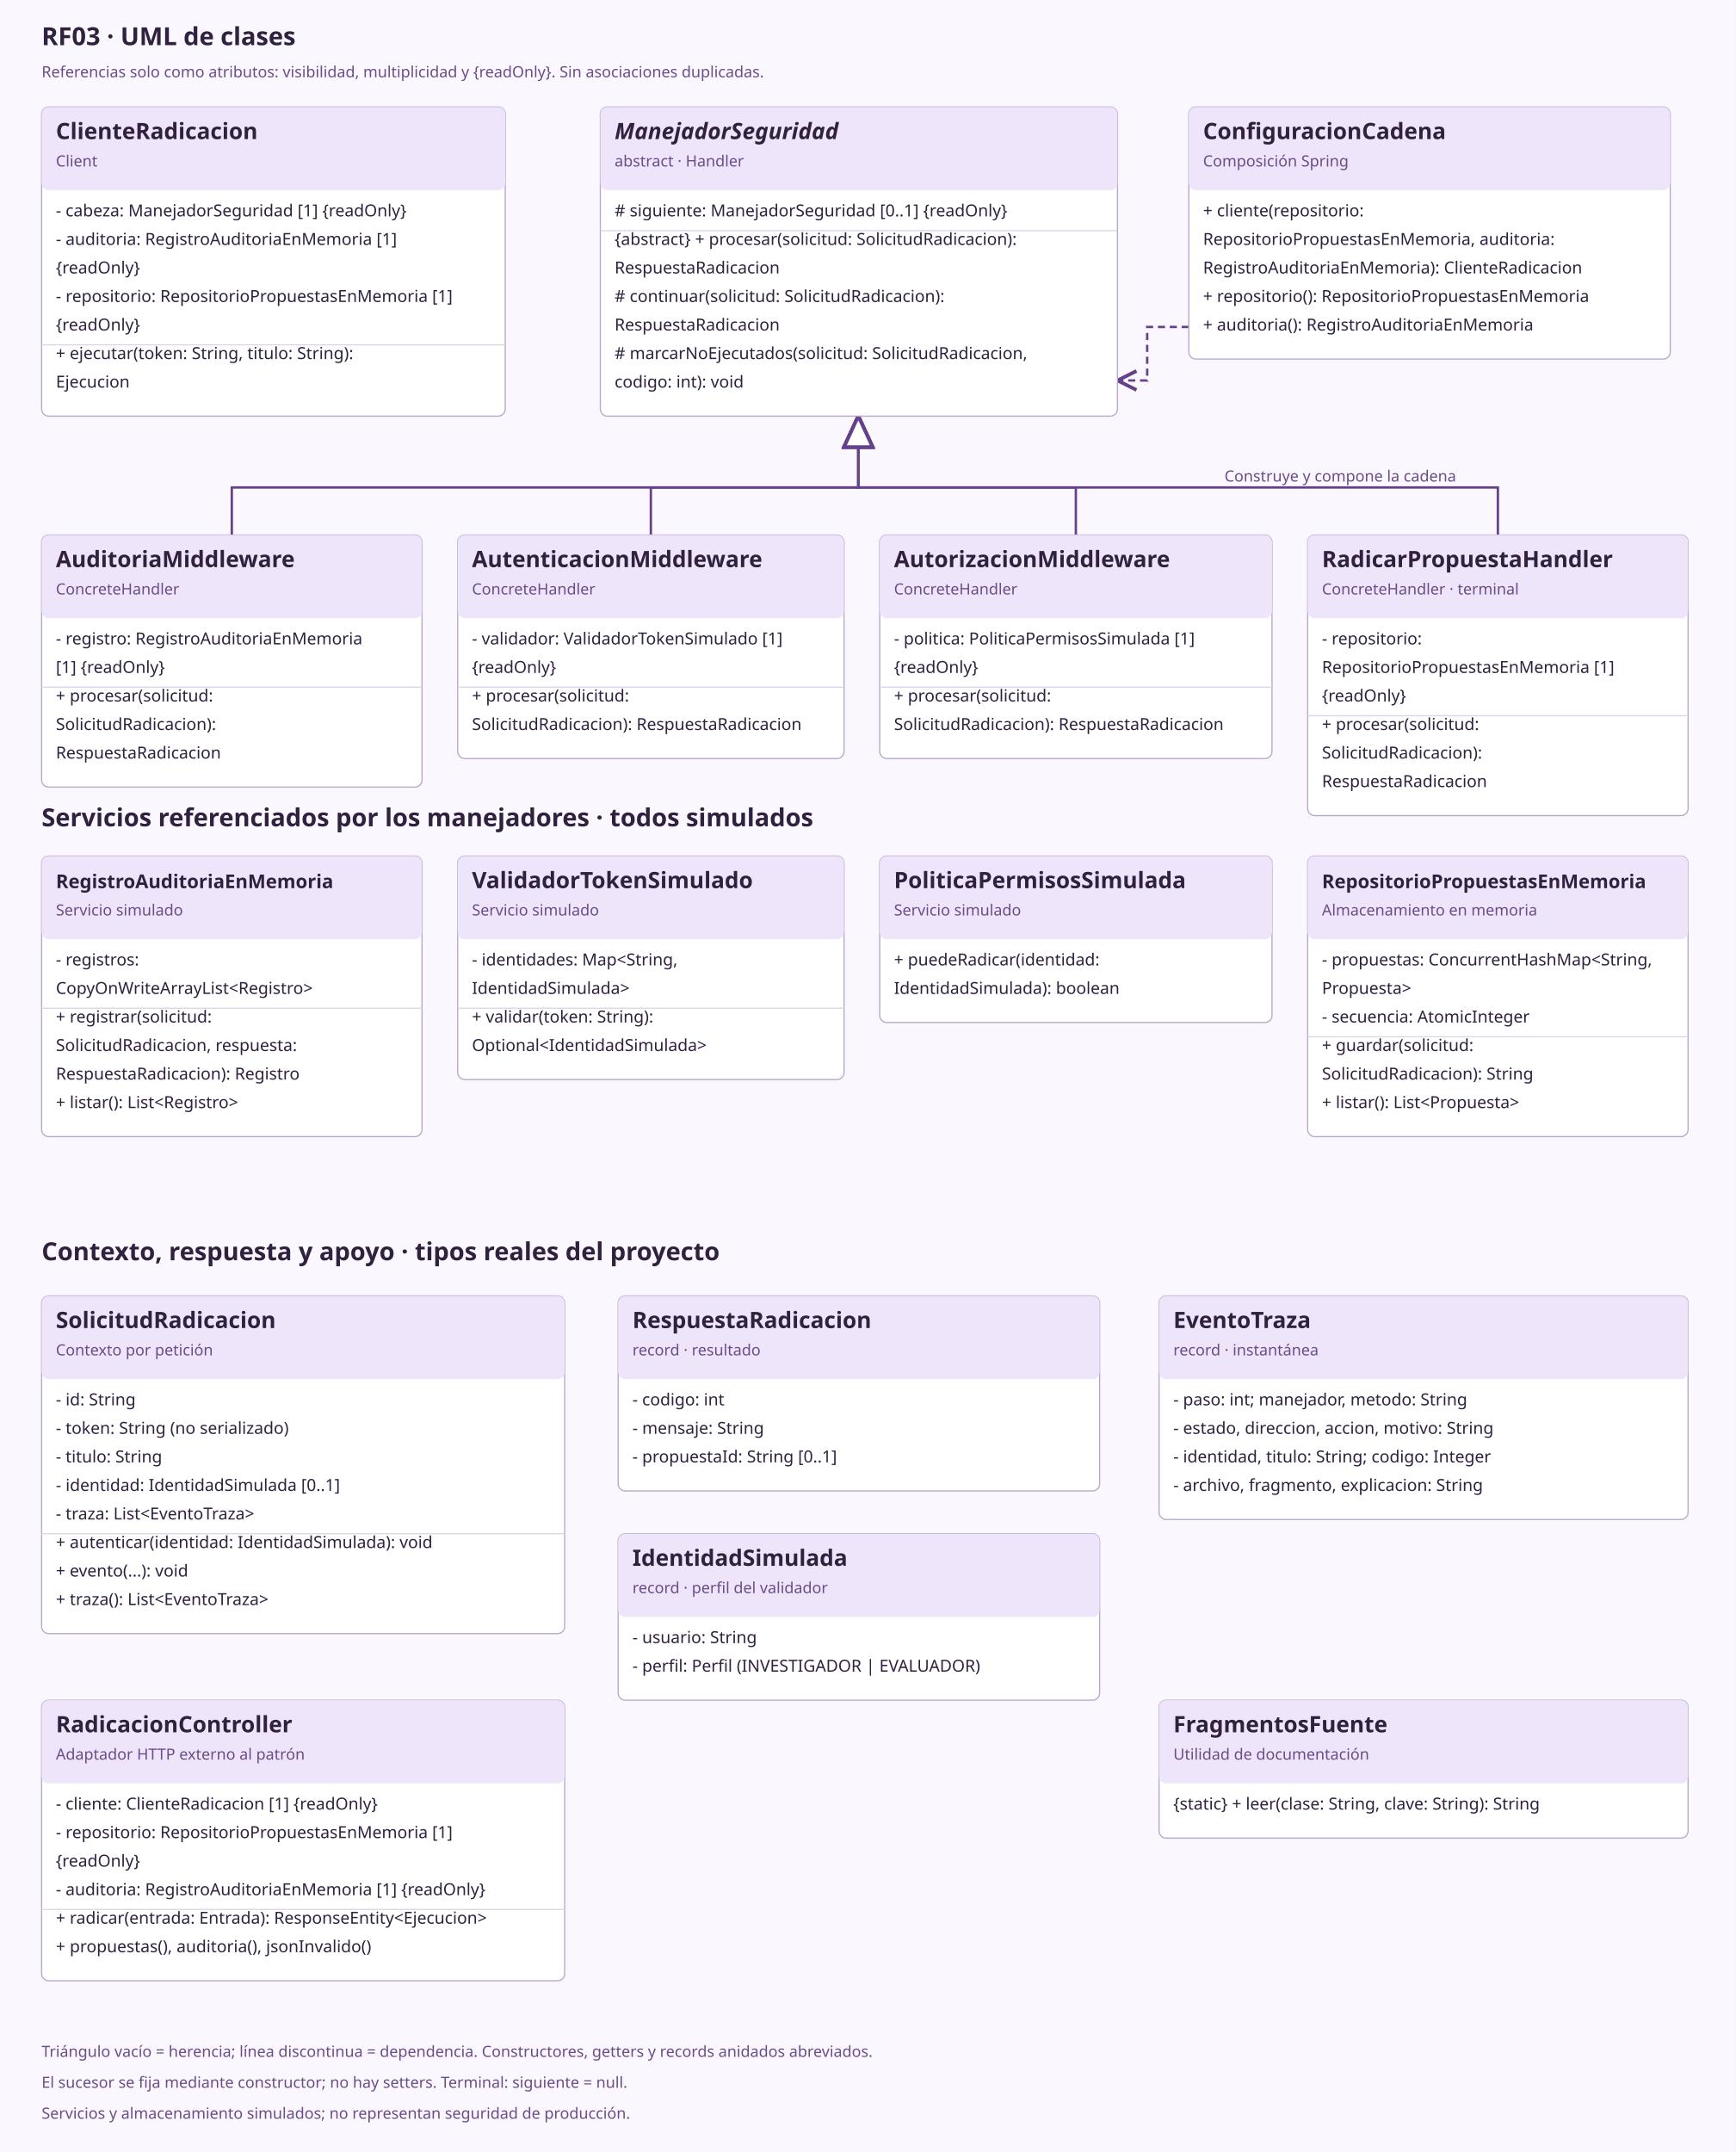
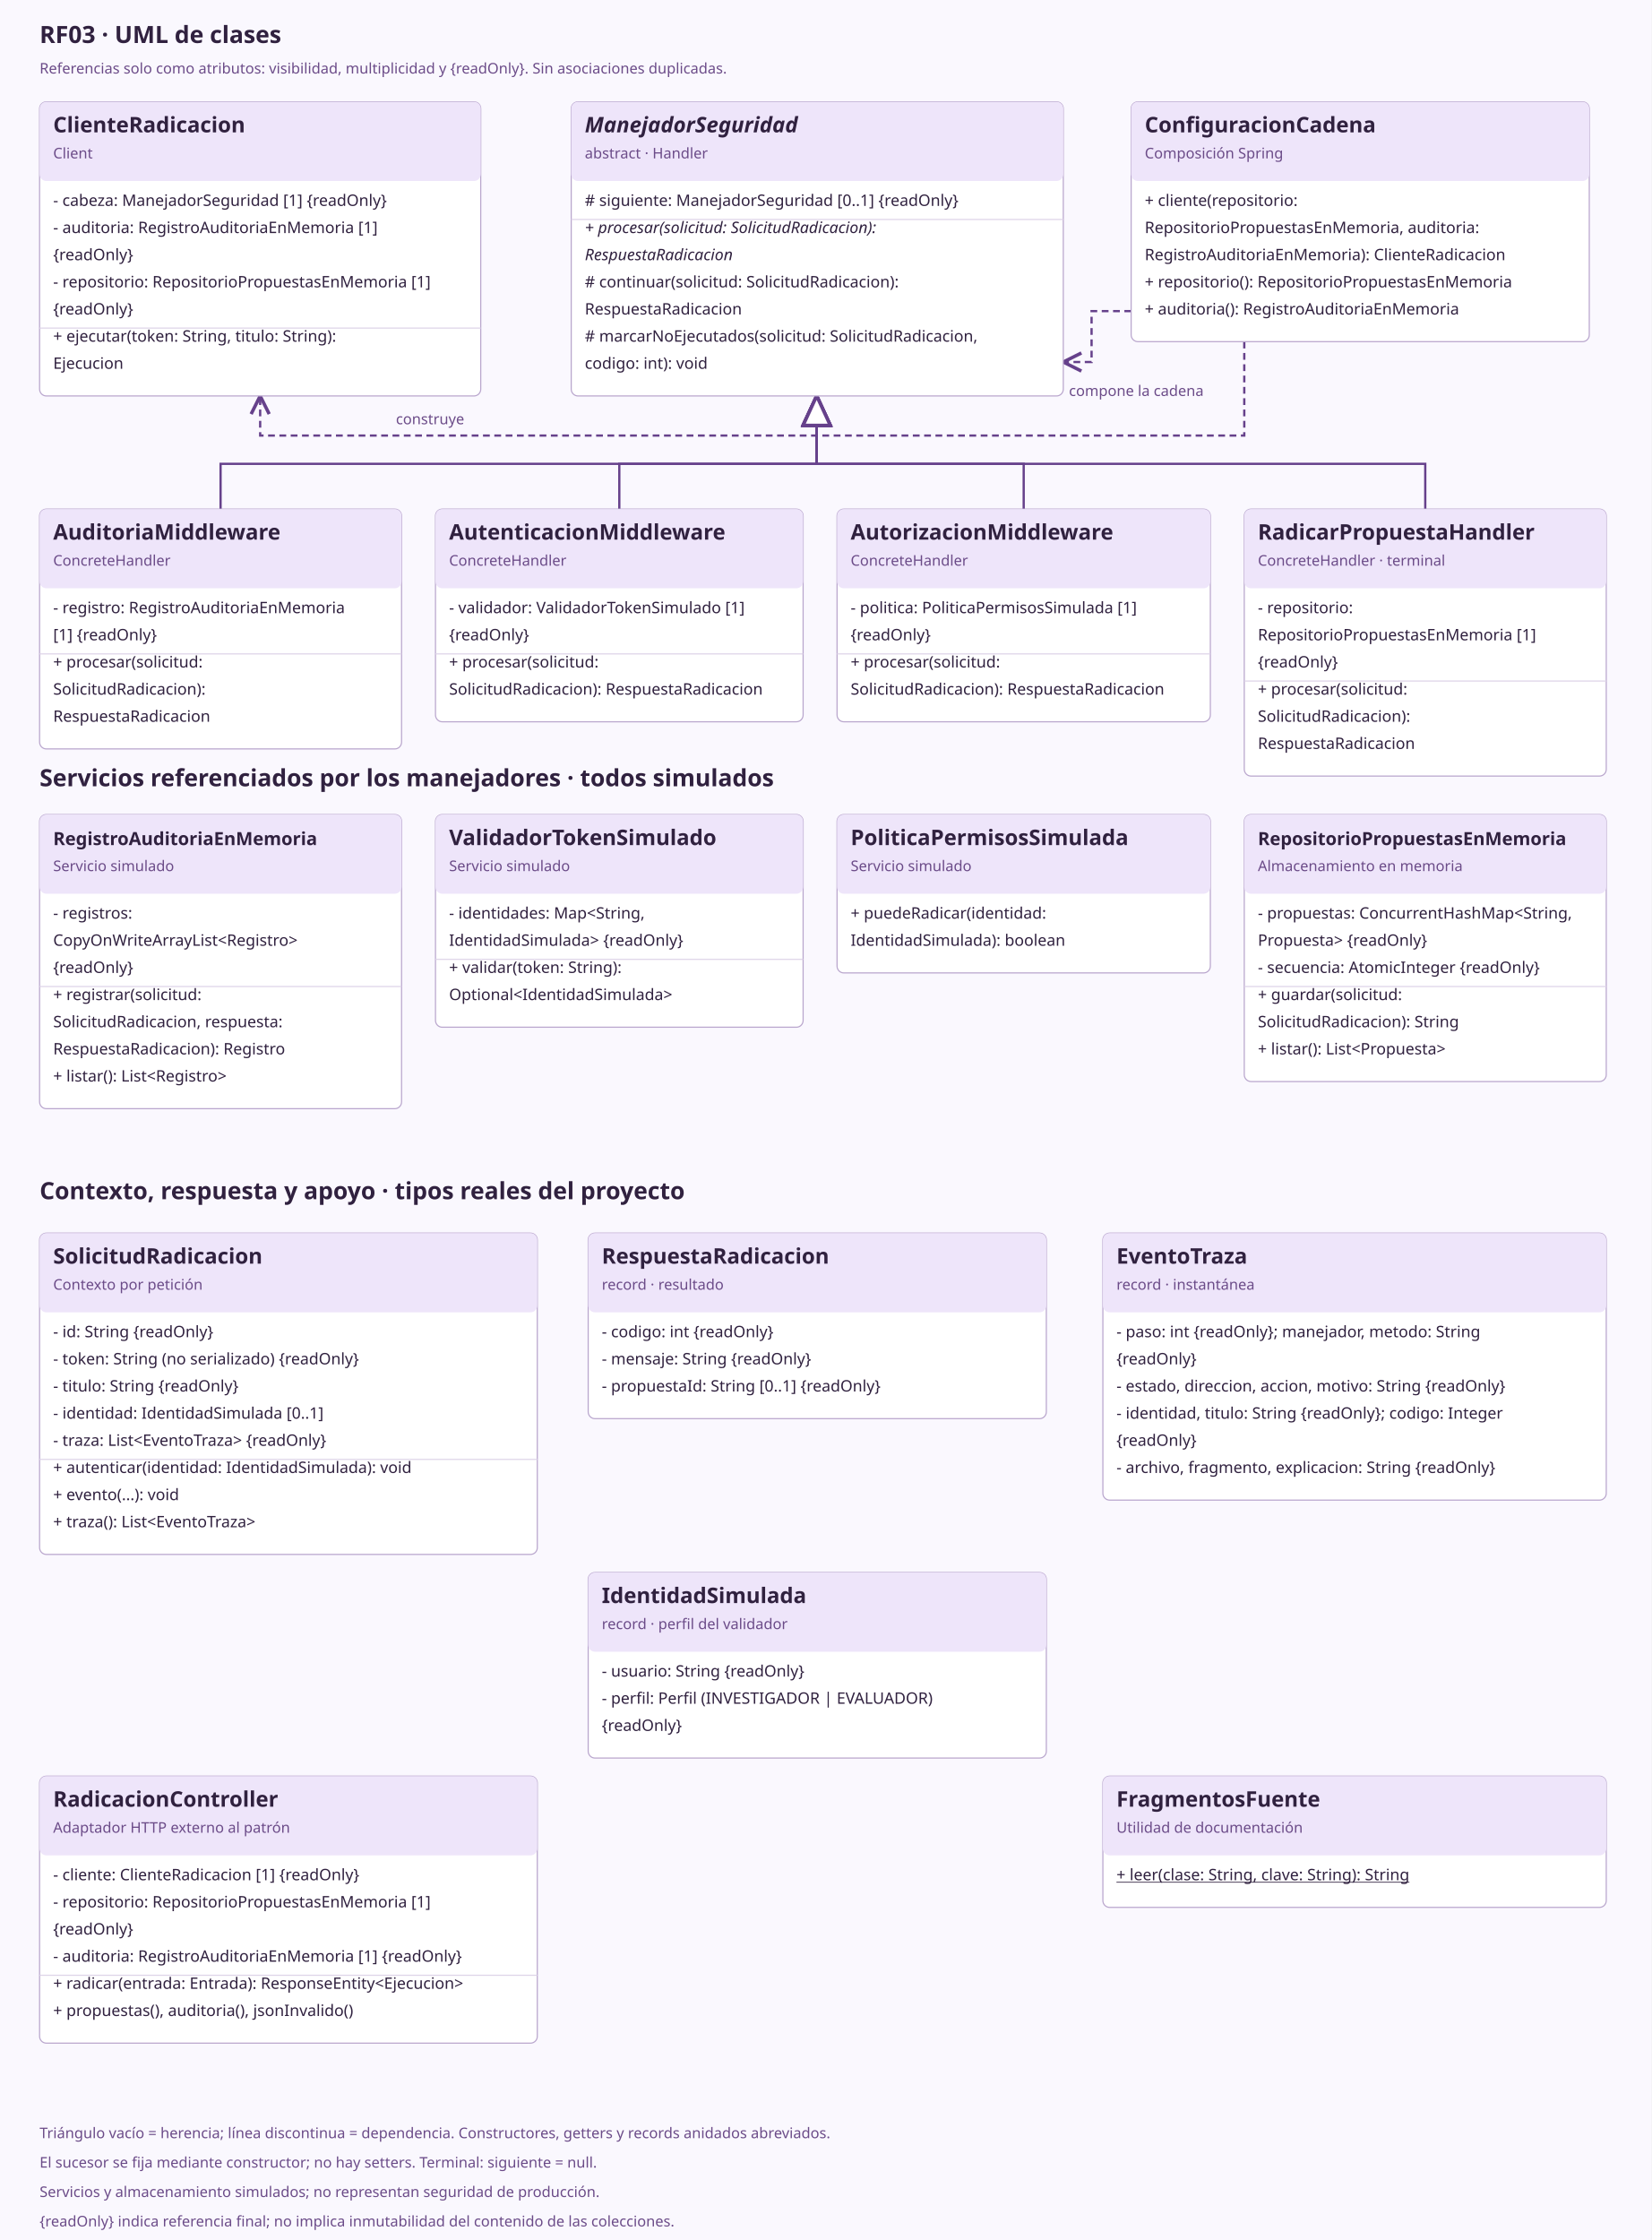
- <svg xmlns="http://www.w3.org/2000/svg" viewBox="0 0 1460 1810" role="img" aria-labelledby="title desc">
+ <svg xmlns="http://www.w3.org/2000/svg" viewBox="0 0 1460 1980" role="img" aria-labelledby="title desc">
  <defs>
    <marker id="arrow" markerWidth="10" markerHeight="10" refX="9" refY="5" orient="auto">
      <path d="M1 1 L9 5 L1 9" fill="none" stroke="#66418b" stroke-width="1.5" />
+     </marker>
+     <marker id="sync" markerWidth="10" markerHeight="10" refX="9" refY="5" orient="auto">
+       <path d="M1 1 L9 5 L1 9 Z" fill="#66418b" stroke="#66418b" />
    </marker>
    <marker id="inherit" markerWidth="16" markerHeight="14" refX="14" refY="7" orient="auto">
      <path d="M1 1 L14 7 L1 13 Z" fill="white" stroke="#66418b" stroke-width="1.5" />
    </marker>
  </defs>
-   <rect width="1460" height="1810" fill="#faf8fe" />
+   <rect width="1460" height="1980" fill="#faf8fe" />
  <style>text{font-family:system-ui,Segoe UI,sans-serif;fill:#30213f}.title{font-size:21px;font-weight:700}.member{font-size:14px}.role{font-size:13px;fill:#6b4b88}.edge{fill:none;stroke:#66418b;stroke-width:2}</style>
  <text x="35" y="38" class="title">RF03 · UML de clases</text>
  <text x="35" y="65" class="role">Referencias solo como atributos: visibilidad, multiplicidad y {readOnly}. Sin asociaciones duplicadas.</text>
  <path data-subclass="AuditoriaMiddleware" d="M195.0 450 V410 H722 V350" class="edge" marker-end="url(#inherit)" />
  <path data-subclass="AutenticacionMiddleware" d="M547.5 450 V410 H722 V350" class="edge" marker-end="url(#inherit)" />
  <path data-subclass="AutorizacionMiddleware" d="M905.0 450 V410 H722 V350" class="edge" marker-end="url(#inherit)" />
  <path data-subclass="RadicarPropuestaHandler" d="M1260.0 450 V410 H722 V350" class="edge" marker-end="url(#inherit)" />
  <path d="M1000 275 H965 V320 H940" class="edge" stroke-dasharray="6 4" marker-end="url(#arrow)" />
-   <text x="1030" y="405" class="role">Construye y compone la cadena</text>
+   <text x="945" y="350" class="role">compone la cadena</text>
+   <path data-dependency="construye" d="M1100 302 V385 H230 V350" class="edge" stroke-dasharray="6 4" marker-end="url(#arrow)" />
+   <text x="350" y="375" class="role">construye</text>
  <text x="35" y="695" class="title">Servicios referenciados por los manejadores · todos simulados</text>
  <text x="35" y="1060" class="title">Contexto, respuesta y apoyo · tipos reales del proyecto</text>
  <g data-class="ClienteRadicacion">
    <rect x="35" y="90" width="390" height="260" rx="6" fill="white" stroke="#b9a6cd" />
    <rect x="35" y="90" width="390" height="70" rx="6" fill="#eee5fa" />
    <text x="47" y="117" class="title" style="font-size:19px">ClienteRadicacion</text>
    <text x="47" y="140" class="role">Client</text>
    <text x="47" y="182" class="member">- cabeza: ManejadorSeguridad [1] {readOnly}</text>
    <text x="47" y="206" class="member">- auditoria: RegistroAuditoriaEnMemoria [1]</text>
    <text x="47" y="230" class="member">{readOnly}</text>
    <text x="47" y="254" class="member">- repositorio: RepositorioPropuestasEnMemoria [1]</text>
    <text x="47" y="278" class="member">{readOnly}</text>
    <path d="M35 290 H425" stroke="#ded4e8" />
    <text x="47" y="302" class="member">+ ejecutar(token: String, titulo: String):</text>
    <text x="47" y="326" class="member">Ejecucion</text>
  </g>
  <g data-class="ManejadorSeguridad">
    <rect x="505" y="90" width="435" height="260" rx="6" fill="white" stroke="#b9a6cd" />
    <rect x="505" y="90" width="435" height="70" rx="6" fill="#eee5fa" />
    <text x="517" y="117" class="title" style="font-size:19px" font-style="italic">ManejadorSeguridad</text>
    <text x="517" y="140" class="role">abstract · Handler</text>
    <text x="517" y="182" class="member"># siguiente: ManejadorSeguridad [0..1] {readOnly}</text>
    <path d="M505 194 H940" stroke="#ded4e8" />
-     <text x="517" y="206" class="member">{abstract} + procesar(solicitud: SolicitudRadicacion):</text>
-     <text x="517" y="230" class="member">RespuestaRadicacion</text>
+     <text x="517" y="206" class="member" font-style="italic">+ procesar(solicitud: SolicitudRadicacion):</text>
+     <text x="517" y="230" class="member" font-style="italic">RespuestaRadicacion</text>
    <text x="517" y="254" class="member"># continuar(solicitud: SolicitudRadicacion):</text>
    <text x="517" y="278" class="member">RespuestaRadicacion</text>
    <text x="517" y="302" class="member"># marcarNoEjecutados(solicitud: SolicitudRadicacion,</text>
    <text x="517" y="326" class="member">codigo: int): void</text>
  </g>
  <g data-class="ConfiguracionCadena">
    <rect x="1000" y="90" width="405" height="212" rx="6" fill="white" stroke="#b9a6cd" />
    <rect x="1000" y="90" width="405" height="70" rx="6" fill="#eee5fa" />
    <text x="1012" y="117" class="title" style="font-size:19px">ConfiguracionCadena</text>
    <text x="1012" y="140" class="role">Composición Spring</text>
    <text x="1012" y="182" class="member">+ cliente(repositorio:</text>
    <text x="1012" y="206" class="member">RepositorioPropuestasEnMemoria, auditoria:</text>
    <text x="1012" y="230" class="member">RegistroAuditoriaEnMemoria): ClienteRadicacion</text>
    <text x="1012" y="254" class="member">+ repositorio(): RepositorioPropuestasEnMemoria</text>
    <text x="1012" y="278" class="member">+ auditoria(): RegistroAuditoriaEnMemoria</text>
  </g>
  <g data-class="AuditoriaMiddleware">
    <rect x="35" y="450" width="320" height="212" rx="6" fill="white" stroke="#b9a6cd" />
    <rect x="35" y="450" width="320" height="70" rx="6" fill="#eee5fa" />
    <text x="47" y="477" class="title" style="font-size:19px">AuditoriaMiddleware</text>
    <text x="47" y="500" class="role">ConcreteHandler</text>
    <text x="47" y="542" class="member">- registro: RegistroAuditoriaEnMemoria</text>
    <text x="47" y="566" class="member">[1] {readOnly}</text>
    <path d="M35 578 H355" stroke="#ded4e8" />
    <text x="47" y="590" class="member">+ procesar(solicitud:</text>
    <text x="47" y="614" class="member">SolicitudRadicacion):</text>
    <text x="47" y="638" class="member">RespuestaRadicacion</text>
  </g>
  <g data-class="AutenticacionMiddleware">
    <rect x="385" y="450" width="325" height="188" rx="6" fill="white" stroke="#b9a6cd" />
    <rect x="385" y="450" width="325" height="70" rx="6" fill="#eee5fa" />
    <text x="397" y="477" class="title" style="font-size:19px">AutenticacionMiddleware</text>
    <text x="397" y="500" class="role">ConcreteHandler</text>
    <text x="397" y="542" class="member">- validador: ValidadorTokenSimulado [1]</text>
    <text x="397" y="566" class="member">{readOnly}</text>
    <path d="M385 578 H710" stroke="#ded4e8" />
    <text x="397" y="590" class="member">+ procesar(solicitud:</text>
    <text x="397" y="614" class="member">SolicitudRadicacion): RespuestaRadicacion</text>
  </g>
  <g data-class="AutorizacionMiddleware">
    <rect x="740" y="450" width="330" height="188" rx="6" fill="white" stroke="#b9a6cd" />
    <rect x="740" y="450" width="330" height="70" rx="6" fill="#eee5fa" />
    <text x="752" y="477" class="title" style="font-size:19px">AutorizacionMiddleware</text>
    <text x="752" y="500" class="role">ConcreteHandler</text>
    <text x="752" y="542" class="member">- politica: PoliticaPermisosSimulada [1]</text>
    <text x="752" y="566" class="member">{readOnly}</text>
    <path d="M740 578 H1070" stroke="#ded4e8" />
    <text x="752" y="590" class="member">+ procesar(solicitud:</text>
    <text x="752" y="614" class="member">SolicitudRadicacion): RespuestaRadicacion</text>
  </g>
  <g data-class="RadicarPropuestaHandler">
    <rect x="1100" y="450" width="320" height="236" rx="6" fill="white" stroke="#b9a6cd" />
    <rect x="1100" y="450" width="320" height="70" rx="6" fill="#eee5fa" />
    <text x="1112" y="477" class="title" style="font-size:19px">RadicarPropuestaHandler</text>
    <text x="1112" y="500" class="role">ConcreteHandler · terminal</text>
    <text x="1112" y="542" class="member">- repositorio:</text>
    <text x="1112" y="566" class="member">RepositorioPropuestasEnMemoria [1]</text>
    <text x="1112" y="590" class="member">{readOnly}</text>
    <path d="M1100 602 H1420" stroke="#ded4e8" />
    <text x="1112" y="614" class="member">+ procesar(solicitud:</text>
    <text x="1112" y="638" class="member">SolicitudRadicacion):</text>
    <text x="1112" y="662" class="member">RespuestaRadicacion</text>
  </g>
  <g data-class="RegistroAuditoriaEnMemoria">
-     <rect x="35" y="720" width="320" height="236" rx="6" fill="white" stroke="#b9a6cd" />
+     <rect x="35" y="720" width="320" height="260" rx="6" fill="white" stroke="#b9a6cd" />
    <rect x="35" y="720" width="320" height="70" rx="6" fill="#eee5fa" />
    <text x="47" y="747" class="title" style="font-size:16px">RegistroAuditoriaEnMemoria</text>
    <text x="47" y="770" class="role">Servicio simulado</text>
    <text x="47" y="812" class="member">- registros:</text>
    <text x="47" y="836" class="member">CopyOnWriteArrayList&lt;Registro&gt;</text>
-     <path d="M35 848 H355" stroke="#ded4e8" />
-     <text x="47" y="860" class="member">+ registrar(solicitud:</text>
-     <text x="47" y="884" class="member">SolicitudRadicacion, respuesta:</text>
-     <text x="47" y="908" class="member">RespuestaRadicacion): Registro</text>
-     <text x="47" y="932" class="member">+ listar(): List&lt;Registro&gt;</text>
+     <text x="47" y="860" class="member">{readOnly}</text>
+     <path d="M35 872 H355" stroke="#ded4e8" />
+     <text x="47" y="884" class="member">+ registrar(solicitud:</text>
+     <text x="47" y="908" class="member">SolicitudRadicacion, respuesta:</text>
+     <text x="47" y="932" class="member">RespuestaRadicacion): Registro</text>
+     <text x="47" y="956" class="member">+ listar(): List&lt;Registro&gt;</text>
  </g>
  <g data-class="ValidadorTokenSimulado">
    <rect x="385" y="720" width="325" height="188" rx="6" fill="white" stroke="#b9a6cd" />
    <rect x="385" y="720" width="325" height="70" rx="6" fill="#eee5fa" />
    <text x="397" y="747" class="title" style="font-size:19px">ValidadorTokenSimulado</text>
    <text x="397" y="770" class="role">Servicio simulado</text>
    <text x="397" y="812" class="member">- identidades: Map&lt;String,</text>
-     <text x="397" y="836" class="member">IdentidadSimulada&gt;</text>
+     <text x="397" y="836" class="member">IdentidadSimulada&gt; {readOnly}</text>
    <path d="M385 848 H710" stroke="#ded4e8" />
    <text x="397" y="860" class="member">+ validar(token: String):</text>
    <text x="397" y="884" class="member">Optional&lt;IdentidadSimulada&gt;</text>
  </g>
  <g data-class="PoliticaPermisosSimulada">
    <rect x="740" y="720" width="330" height="140" rx="6" fill="white" stroke="#b9a6cd" />
    <rect x="740" y="720" width="330" height="70" rx="6" fill="#eee5fa" />
    <text x="752" y="747" class="title" style="font-size:19px">PoliticaPermisosSimulada</text>
    <text x="752" y="770" class="role">Servicio simulado</text>
    <text x="752" y="812" class="member">+ puedeRadicar(identidad:</text>
    <text x="752" y="836" class="member">IdentidadSimulada): boolean</text>
  </g>
  <g data-class="RepositorioPropuestasEnMemoria">
    <rect x="1100" y="720" width="320" height="236" rx="6" fill="white" stroke="#b9a6cd" />
    <rect x="1100" y="720" width="320" height="70" rx="6" fill="#eee5fa" />
    <text x="1112" y="747" class="title" style="font-size:16px">RepositorioPropuestasEnMemoria</text>
    <text x="1112" y="770" class="role">Almacenamiento en memoria</text>
    <text x="1112" y="812" class="member">- propuestas: ConcurrentHashMap&lt;String,</text>
-     <text x="1112" y="836" class="member">Propuesta&gt;</text>
-     <text x="1112" y="860" class="member">- secuencia: AtomicInteger</text>
+     <text x="1112" y="836" class="member">Propuesta&gt; {readOnly}</text>
+     <text x="1112" y="860" class="member">- secuencia: AtomicInteger {readOnly}</text>
    <path d="M1100 872 H1420" stroke="#ded4e8" />
    <text x="1112" y="884" class="member">+ guardar(solicitud:</text>
    <text x="1112" y="908" class="member">SolicitudRadicacion): String</text>
    <text x="1112" y="932" class="member">+ listar(): List&lt;Propuesta&gt;</text>
  </g>
  <g data-class="SolicitudRadicacion">
    <rect x="35" y="1090" width="440" height="284" rx="6" fill="white" stroke="#b9a6cd" />
    <rect x="35" y="1090" width="440" height="70" rx="6" fill="#eee5fa" />
    <text x="47" y="1117" class="title" style="font-size:19px">SolicitudRadicacion</text>
    <text x="47" y="1140" class="role">Contexto por petición</text>
-     <text x="47" y="1182" class="member">- id: String</text>
-     <text x="47" y="1206" class="member">- token: String (no serializado)</text>
-     <text x="47" y="1230" class="member">- titulo: String</text>
+     <text x="47" y="1182" class="member">- id: String {readOnly}</text>
+     <text x="47" y="1206" class="member">- token: String (no serializado) {readOnly}</text>
+     <text x="47" y="1230" class="member">- titulo: String {readOnly}</text>
    <text x="47" y="1254" class="member">- identidad: IdentidadSimulada [0..1]</text>
-     <text x="47" y="1278" class="member">- traza: List&lt;EventoTraza&gt;</text>
+     <text x="47" y="1278" class="member">- traza: List&lt;EventoTraza&gt; {readOnly}</text>
    <path d="M35 1290 H475" stroke="#ded4e8" />
    <text x="47" y="1302" class="member">+ autenticar(identidad: IdentidadSimulada): void</text>
    <text x="47" y="1326" class="member">+ evento(...): void</text>
    <text x="47" y="1350" class="member">+ traza(): List&lt;EventoTraza&gt;</text>
  </g>
  <g data-class="RespuestaRadicacion">
    <rect x="520" y="1090" width="405" height="164" rx="6" fill="white" stroke="#b9a6cd" />
    <rect x="520" y="1090" width="405" height="70" rx="6" fill="#eee5fa" />
    <text x="532" y="1117" class="title" style="font-size:19px">RespuestaRadicacion</text>
    <text x="532" y="1140" class="role">record · resultado</text>
-     <text x="532" y="1182" class="member">- codigo: int</text>
-     <text x="532" y="1206" class="member">- mensaje: String</text>
-     <text x="532" y="1230" class="member">- propuestaId: String [0..1]</text>
+     <text x="532" y="1182" class="member">- codigo: int {readOnly}</text>
+     <text x="532" y="1206" class="member">- mensaje: String {readOnly}</text>
+     <text x="532" y="1230" class="member">- propuestaId: String [0..1] {readOnly}</text>
  </g>
  <g data-class="EventoTraza">
-     <rect x="975" y="1090" width="445" height="188" rx="6" fill="white" stroke="#b9a6cd" />
+     <rect x="975" y="1090" width="445" height="236" rx="6" fill="white" stroke="#b9a6cd" />
    <rect x="975" y="1090" width="445" height="70" rx="6" fill="#eee5fa" />
    <text x="987" y="1117" class="title" style="font-size:19px">EventoTraza</text>
    <text x="987" y="1140" class="role">record · instantánea</text>
-     <text x="987" y="1182" class="member">- paso: int; manejador, metodo: String</text>
-     <text x="987" y="1206" class="member">- estado, direccion, accion, motivo: String</text>
-     <text x="987" y="1230" class="member">- identidad, titulo: String; codigo: Integer</text>
-     <text x="987" y="1254" class="member">- archivo, fragmento, explicacion: String</text>
+     <text x="987" y="1182" class="member">- paso: int {readOnly}; manejador, metodo: String</text>
+     <text x="987" y="1206" class="member">{readOnly}</text>
+     <text x="987" y="1230" class="member">- estado, direccion, accion, motivo: String {readOnly}</text>
+     <text x="987" y="1254" class="member">- identidad, titulo: String {readOnly}; codigo: Integer</text>
+     <text x="987" y="1278" class="member">{readOnly}</text>
+     <text x="987" y="1302" class="member">- archivo, fragmento, explicacion: String {readOnly}</text>
  </g>
  <g data-class="IdentidadSimulada">
-     <rect x="520" y="1290" width="405" height="140" rx="6" fill="white" stroke="#b9a6cd" />
-     <rect x="520" y="1290" width="405" height="70" rx="6" fill="#eee5fa" />
-     <text x="532" y="1317" class="title" style="font-size:19px">IdentidadSimulada</text>
-     <text x="532" y="1340" class="role">record · perfil del validador</text>
-     <text x="532" y="1382" class="member">- usuario: String</text>
-     <text x="532" y="1406" class="member">- perfil: Perfil (INVESTIGADOR | EVALUADOR)</text>
+     <rect x="520" y="1390" width="405" height="164" rx="6" fill="white" stroke="#b9a6cd" />
+     <rect x="520" y="1390" width="405" height="70" rx="6" fill="#eee5fa" />
+     <text x="532" y="1417" class="title" style="font-size:19px">IdentidadSimulada</text>
+     <text x="532" y="1440" class="role">record · perfil del validador</text>
+     <text x="532" y="1482" class="member">- usuario: String {readOnly}</text>
+     <text x="532" y="1506" class="member">- perfil: Perfil (INVESTIGADOR | EVALUADOR)</text>
+     <text x="532" y="1530" class="member">{readOnly}</text>
  </g>
  <g data-class="RadicacionController">
-     <rect x="35" y="1430" width="440" height="236" rx="6" fill="white" stroke="#b9a6cd" />
-     <rect x="35" y="1430" width="440" height="70" rx="6" fill="#eee5fa" />
-     <text x="47" y="1457" class="title" style="font-size:19px">RadicacionController</text>
-     <text x="47" y="1480" class="role">Adaptador HTTP externo al patrón</text>
-     <text x="47" y="1522" class="member">- cliente: ClienteRadicacion [1] {readOnly}</text>
-     <text x="47" y="1546" class="member">- repositorio: RepositorioPropuestasEnMemoria [1]</text>
-     <text x="47" y="1570" class="member">{readOnly}</text>
-     <text x="47" y="1594" class="member">- auditoria: RegistroAuditoriaEnMemoria [1] {readOnly}</text>
-     <path d="M35 1606 H475" stroke="#ded4e8" />
-     <text x="47" y="1618" class="member">+ radicar(entrada: Entrada): ResponseEntity&lt;Ejecucion&gt;</text>
-     <text x="47" y="1642" class="member">+ propuestas(), auditoria(), jsonInvalido()</text>
+     <rect x="35" y="1570" width="440" height="236" rx="6" fill="white" stroke="#b9a6cd" />
+     <rect x="35" y="1570" width="440" height="70" rx="6" fill="#eee5fa" />
+     <text x="47" y="1597" class="title" style="font-size:19px">RadicacionController</text>
+     <text x="47" y="1620" class="role">Adaptador HTTP externo al patrón</text>
+     <text x="47" y="1662" class="member">- cliente: ClienteRadicacion [1] {readOnly}</text>
+     <text x="47" y="1686" class="member">- repositorio: RepositorioPropuestasEnMemoria [1]</text>
+     <text x="47" y="1710" class="member">{readOnly}</text>
+     <text x="47" y="1734" class="member">- auditoria: RegistroAuditoriaEnMemoria [1] {readOnly}</text>
+     <path d="M35 1746 H475" stroke="#ded4e8" />
+     <text x="47" y="1758" class="member">+ radicar(entrada: Entrada): ResponseEntity&lt;Ejecucion&gt;</text>
+     <text x="47" y="1782" class="member">+ propuestas(), auditoria(), jsonInvalido()</text>
  </g>
  <g data-class="FragmentosFuente">
-     <rect x="975" y="1430" width="445" height="116" rx="6" fill="white" stroke="#b9a6cd" />
-     <rect x="975" y="1430" width="445" height="70" rx="6" fill="#eee5fa" />
-     <text x="987" y="1457" class="title" style="font-size:19px">FragmentosFuente</text>
-     <text x="987" y="1480" class="role">Utilidad de documentación</text>
-     <text x="987" y="1522" class="member">{static} + leer(clase: String, clave: String): String</text>
-   </g>
-   <text x="35" y="1730" class="role">Triángulo vacío = herencia; línea discontinua = dependencia. Constructores, getters y records anidados abreviados.</text>
-   <text x="35" y="1756" class="role">El sucesor se fija mediante constructor; no hay setters. Terminal: siguiente = null.</text>
-   <text x="35" y="1782" class="role">Servicios y almacenamiento simulados; no representan seguridad de producción.</text>
+     <rect x="975" y="1570" width="445" height="116" rx="6" fill="white" stroke="#b9a6cd" />
+     <rect x="975" y="1570" width="445" height="70" rx="6" fill="#eee5fa" />
+     <text x="987" y="1597" class="title" style="font-size:19px">FragmentosFuente</text>
+     <text x="987" y="1620" class="role">Utilidad de documentación</text>
+     <text x="987" y="1662" class="member" text-decoration="underline">+ leer(clase: String, clave: String): String</text>
+   </g>
+   <text x="35" y="1890" class="role">Triángulo vacío = herencia; línea discontinua = dependencia. Constructores, getters y records anidados abreviados.</text>
+   <text x="35" y="1916" class="role">El sucesor se fija mediante constructor; no hay setters. Terminal: siguiente = null.</text>
+   <text x="35" y="1942" class="role">Servicios y almacenamiento simulados; no representan seguridad de producción.</text>
+   <text x="35" y="1968" class="role">{readOnly} indica referencia final; no implica inmutabilidad del contenido de las colecciones.</text>
</svg>
